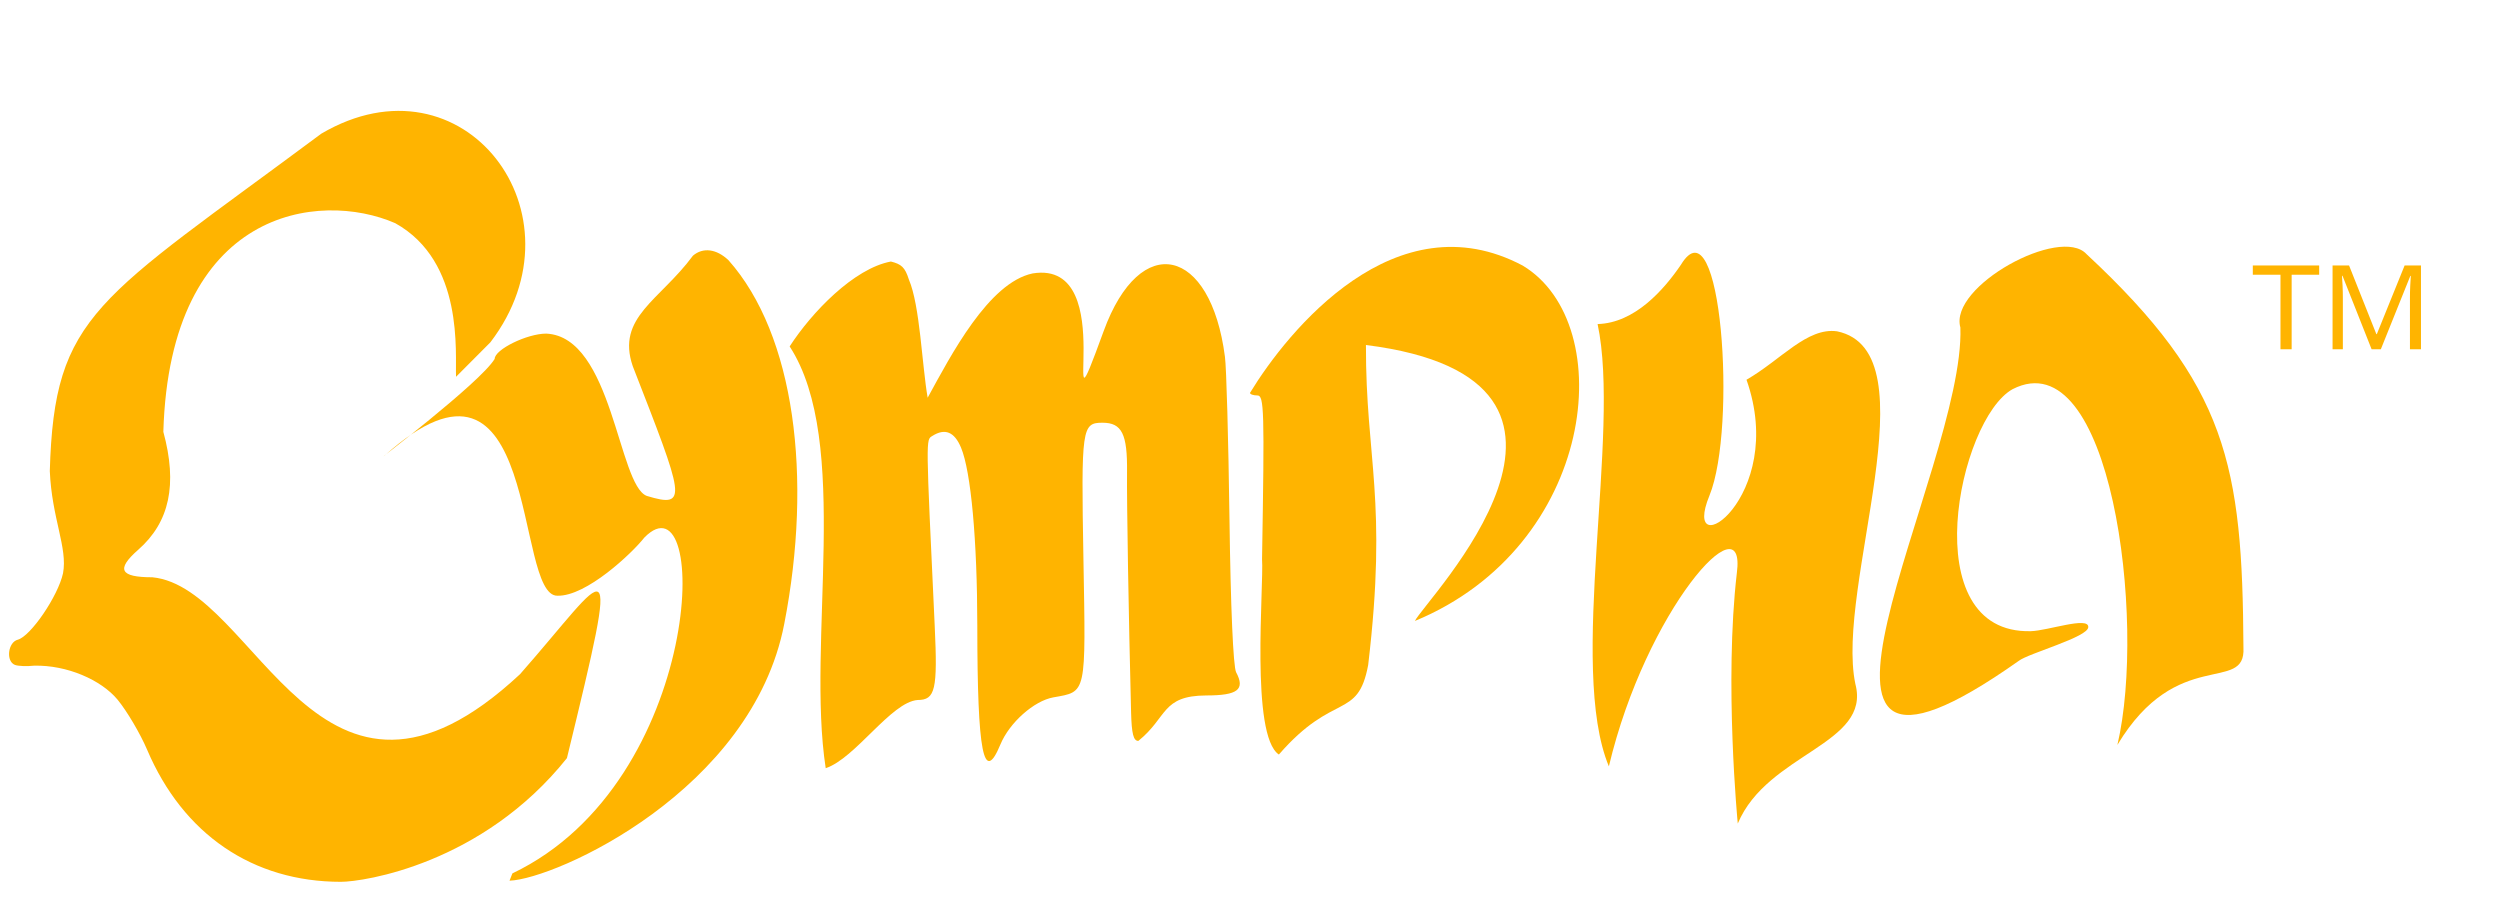
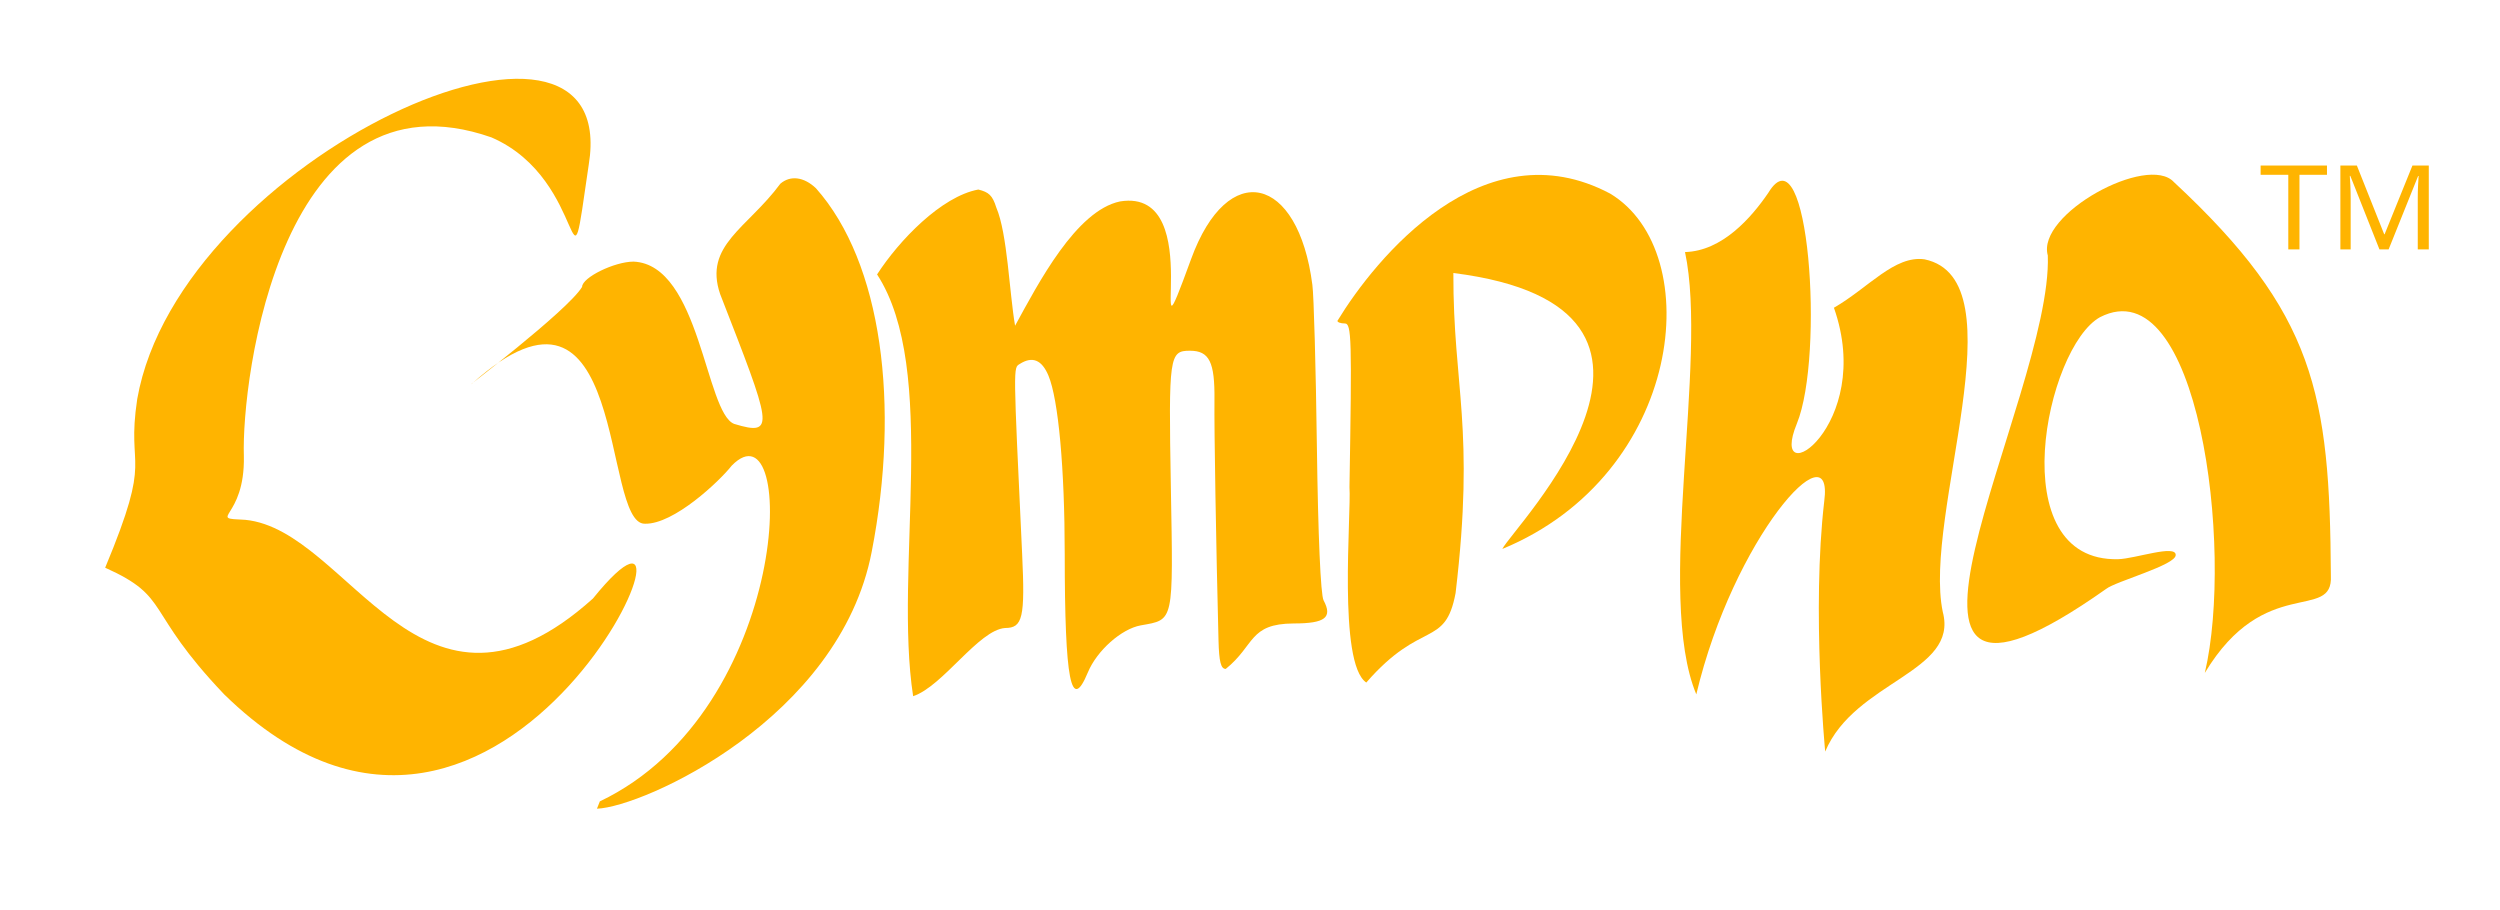
<svg xmlns="http://www.w3.org/2000/svg" version="1.0" width="550pt" height="200pt" viewBox="0 0 550 200" preserveAspectRatio="xMidYMid meet" id="svg602">
  <defs id="defs613" />
-   <path style="fill:#ffb400;fill-opacity:1;stroke:none" id="path605" d="M 114.412,148.315 C 70.089,189.654 56.567,129.25 33.523,127 c -7.144,0 -8.034,-1.734 -3.108,-6.06 6.898,-6.056 8.666,-14.362 5.521,-25.94 1.422,-49.106 34.325,-53.185 51.017,-45.9 15.223,8.472 13.149,28.707 13.376,33.794 l 7.555,-7.585 C 129.427,47.107 101.974,11.004 70.679,29.411 21.272,66.162 11.934,68.972 10.957,103.626 c 0.443,10.412 3.962,16.904 2.908,22.492 -1.085,5.009 -7.127,13.876 -9.961,14.617 -2.177,0.57 -2.646,4.766 -0.619,5.544 0.707,0.271 2.614,0.347 4.238,0.169 7.206,-0.16 14.715,3.109 18.346,7.482 2.065,2.513 4.988,7.467 6.496,11.008 C 40.295,183.561 55.609,194 75,194 c 4.981,0 31.119,-3.908 49.724,-27.21 12.236,-50.265 9.531,-41.023 -10.311,-18.475 z m -2.317,45.437 c 10.185,-0.37 53.355,-19.803 60.442,-56.503 6.285,-32.271 2.295,-63.606 -12.267,-79.999 -2.646,-2.508 -5.608,-2.886 -7.824,-1 -7.243,9.822 -16.91,13.544 -13.249,24.285 11.261,28.929 12.376,31.39 3.086,28.562 -6.302,-2.414 -7.504,-35.045 -22.121,-35.703 -4.205,0 -11.335,3.497 -11.335,5.56 -3.106,5.22 -27.074,23.368 -24.197,21.257 34.527,-30.887 28.364,31.086 38.015,30.847 6.339,0.171 16.408,-9.351 19.113,-12.795 14.548,-14.805 13.332,53.66 -29.027,73.88" />
-   <path style="fill:#ffb400;fill-opacity:1;stroke:none" id="path606" d="m 275,86.43 c 0,0.314 0.732,0.57 1.627,0.57 1.484,0 1.574,3.171 1.023,36 0.428,5.855 -2.598,38.767 3.701,43 12.136,-13.977 17.354,-7.497 19.647,-19.691 4.321,-36.459 -0.552,-45.16 -0.492,-70.408 61.058,7.659 12.781,56.352 10.772,60.71 39.819,-16.448 45.13,-65.283 23.733,-78.175 C 307.024,43.578 283.347,72.71 275,86.43 Z" />
-   <path style="fill:#ffb400;fill-opacity:1;stroke:none" id="path607" d="m 173.724,76.215 c 13.641,20.981 3.65,65.024 7.932,92.785 6.533,-2.158 14.397,-14.58 20.232,-15 3.882,0 4.407,-2.277 3.751,-16.259 -1.977,-42.099 -1.962,-40.922 -0.523,-41.834 2.781,-1.761 4.854,-0.914 6.314,2.58 2.184,5.227 3.569,20.415 3.577,39.224 0.012,27.986 1.382,35.008 5.085,26.067 1.985,-4.793 7.382,-9.593 11.643,-10.357 7.359,-1.318 7.15,-0.355 6.618,-30.573 C 237.848,94.133 238.007,93 242.551,93 c 4.262,0 5.491,2.468 5.397,10.838 -0.074,6.582 0.351,31.788 0.892,52.912 0.12,4.684 0.519,6.25 1.593,6.25 6.473,-5.209 5.049,-9.955 14.96,-10 6.917,0 8.587,-1.3 6.555,-5.098 -0.637,-1.189 -1.209,-14.358 -1.463,-33.677 C 270.256,96.776 269.807,80.7 269.488,78.5 266.381,54.345 250.886,50.66 242.8,72.857 231.834,102.887 247.199,56.938 227.188,60.151 217.478,62.179 209.171,78.208 204.084,87.5 c -1.253,-7.235 -1.686,-20.303 -4.13,-26 -0.858,-2.73 -1.671,-3.387 -3.956,-3.964 -8.145,1.514 -17.445,11.201 -22.274,18.679 z" />
-   <path style="fill:#ffb400;fill-opacity:1;stroke:none" id="path609" d="m 431.283,72.051 c 1.134,31.195 -48.081,116.363 12.82,73.357 2.106,-1.678 15.356,-5.249 15.316,-7.456 0.097,-2.399 -8.938,0.812 -12.63,0.907 -25.798,0.661 -15.929,-46.637 -4.013,-53.245 21.605,-11.032 29.513,50.845 23.049,78.269 13.152,-21.893 28.289,-11.111 27.733,-21.41 -0.223,-40.126 -3.526,-57.737 -34.523,-86.567 -5.762,-6.315 -30.327,7.069 -27.751,16.146 z" />
-   <path style="fill:#ffb400;fill-opacity:1;stroke:none" id="path608" d="m 369.8,58.252 c -3.735,5.481 -10.14,12.813 -18.33,13.042 5.154,24.024 -6.609,75.461 2.482,97.306 8.182,-34.471 30.326,-59.022 28.155,-42.55 -2.813,24.151 0.203,55.133 0.203,55.133 6.527,-15.56 29.418,-17.389 25.867,-30.724 -4.481,-21.335 17.213,-73.137 -4.017,-77.569 -6.609,-0.918 -12.363,6.301 -19.93,10.652 9.175,26.072 -14.714,41.456 -8.153,25.488 C 382.2,94.082 378.7,43.569 369.8,58.252 Z" />
-   <text xml:space="preserve" style="font-style:normal;font-weight:normal;font-size:26.547px;line-height:125%;font-family:sans-serif;letter-spacing:0px;word-spacing:0px;fill:#ffb400;fill-opacity:1;stroke:none;stroke-width:1px;stroke-linecap:butt;stroke-linejoin:miter;stroke-opacity:1" x="481.905" y="78.987" id="text3340" transform="scale(1.027887,0.9728692)">
-     <tspan id="tspan3342" x="481.905" y="78.987">TM</tspan>
+   <path style="fill:#ffb400;fill-opacity:1;stroke:none" id="path605" d="m 130.446,131.676 c -37.818,33.986 -53.445,-15.065 -76.489,-17.315 -8.744,-0.4 0,0 -0.308,-14.06 -0.557,-16.736 8.12,-86.283 54.469,-70.074 21.79,9.42 16.479,39.824 21.399,6.043 7.474,-45.372 -89.971,-1.628 -99.327,51.517 -2.486,16.438 3.66,11.417 -7.053,37.109 14.637,6.568 8.4,9.2 26.198,27.88 62.958,61.51 112.182,-59.518 81.11,-21.1 z m 0.883,46.237 c 10.185,-0.37 53.355,-19.803 60.442,-56.503 6.285,-32.271 2.295,-63.606 -12.267,-79.999 -2.646,-2.508 -5.608,-2.886 -7.824,-1 -7.243,9.822 -16.91,13.544 -13.249,24.285 11.261,28.929 12.376,31.39 3.086,28.562 -6.302,-2.414 -7.504,-35.045 -22.121,-35.703 -4.205,0 -11.335,3.497 -11.335,5.56 -3.106,5.22 -27.074,23.368 -24.197,21.257 34.527,-30.887 28.364,31.086 38.015,30.847 6.339,0.171 16.408,-9.351 19.113,-12.795 14.548,-14.805 13.332,53.66 -29.027,73.88" />
+   <path style="fill:#ffb400;fill-opacity:1;stroke:none" id="path606" d="m 294.233,70.591 c 0,0.314 0.732,0.57 1.627,0.57 1.484,0 1.574,3.171 1.023,36 0.428,5.855 -2.598,38.767 3.701,43 12.136,-13.977 17.354,-7.497 19.647,-19.691 4.321,-36.459 -0.552,-45.16 -0.492,-70.408 61.058,7.659 12.781,56.352 10.772,60.71 39.819,-16.448 45.13,-65.283 23.733,-78.175 -27.987,-14.858 -51.664,14.274 -60.011,27.994 z" />
+   <path style="fill:#ffb400;fill-opacity:1;stroke:none" id="path607" d="m 192.957,60.376 c 13.641,20.981 3.65,65.024 7.932,92.785 6.533,-2.158 14.397,-14.58 20.232,-15 3.882,0 4.407,-2.277 3.751,-16.259 -1.977,-42.099 -1.962,-40.922 -0.523,-41.834 2.781,-1.761 4.854,-0.914 6.314,2.58 2.184,5.227 3.569,20.415 3.577,39.224 0.012,27.986 1.382,35.008 5.085,26.067 1.985,-4.793 7.382,-9.593 11.643,-10.357 7.359,-1.318 7.15,-0.355 6.618,-30.573 -0.505,-28.715 -0.346,-29.848 4.198,-29.848 4.262,0 5.491,2.468 5.397,10.838 -0.074,6.582 0.351,31.788 0.892,52.912 0.12,4.684 0.519,6.25 1.593,6.25 6.473,-5.209 5.049,-9.955 14.96,-10 6.917,0 8.587,-1.3 6.555,-5.098 -0.637,-1.189 -1.209,-14.358 -1.463,-33.677 -0.229,-17.449 -0.678,-33.525 -0.997,-35.725 -3.107,-24.155 -18.602,-27.84 -26.688,-5.643 -10.966,30.03 4.399,-15.919 -15.612,-12.706 -9.711,2.027 -18.017,18.056 -23.104,27.349 -1.253,-7.235 -1.686,-20.303 -4.13,-26 -0.858,-2.73 -1.671,-3.387 -3.956,-3.964 -8.145,1.514 -17.445,11.201 -22.274,18.679 z" />
+   <path style="fill:#ffb400;fill-opacity:1;stroke:none" id="path609" d="m 450.517,56.212 c 1.134,31.195 -48.081,116.363 12.82,73.357 2.106,-1.678 15.356,-5.249 15.316,-7.456 0.097,-2.399 -8.938,0.812 -12.63,0.907 -25.798,0.661 -15.929,-46.637 -4.013,-53.245 21.605,-11.032 29.513,50.845 23.049,78.269 13.152,-21.893 28.289,-11.111 27.733,-21.41 -0.223,-40.126 -3.526,-57.737 -34.523,-86.567 -5.762,-6.315 -30.327,7.069 -27.751,16.146 z" />
+   <path style="fill:#ffb400;fill-opacity:1;stroke:none" id="path608" d="m 389.033,42.413 c -3.735,5.481 -10.14,12.813 -18.33,13.042 5.154,24.024 -6.609,75.461 2.482,97.306 8.182,-34.471 30.326,-59.022 28.155,-42.55 -2.813,24.151 0.203,55.133 0.203,55.133 6.527,-15.56 29.418,-17.389 25.867,-30.724 -4.481,-21.335 17.213,-73.137 -4.017,-77.569 -6.609,-0.918 -12.363,6.301 -19.93,10.652 9.175,26.072 -14.714,41.456 -8.153,25.488 6.123,-14.948 2.623,-65.462 -6.277,-50.779 z" />
+   <text xml:space="preserve" style="font-style:normal;font-weight:normal;font-size:26.547px;line-height:125%;font-family:sans-serif;letter-spacing:0px;word-spacing:0px;fill:#ffb400;fill-opacity:1;stroke:none;stroke-width:1px;stroke-linecap:butt;stroke-linejoin:miter;stroke-opacity:1" x="483.58" y="56.389" id="text3340" transform="scale(1.027887,0.9728692)">
+     <tspan id="tspan3342" x="483.58" y="56.389">TM</tspan>
  </text>
</svg>
